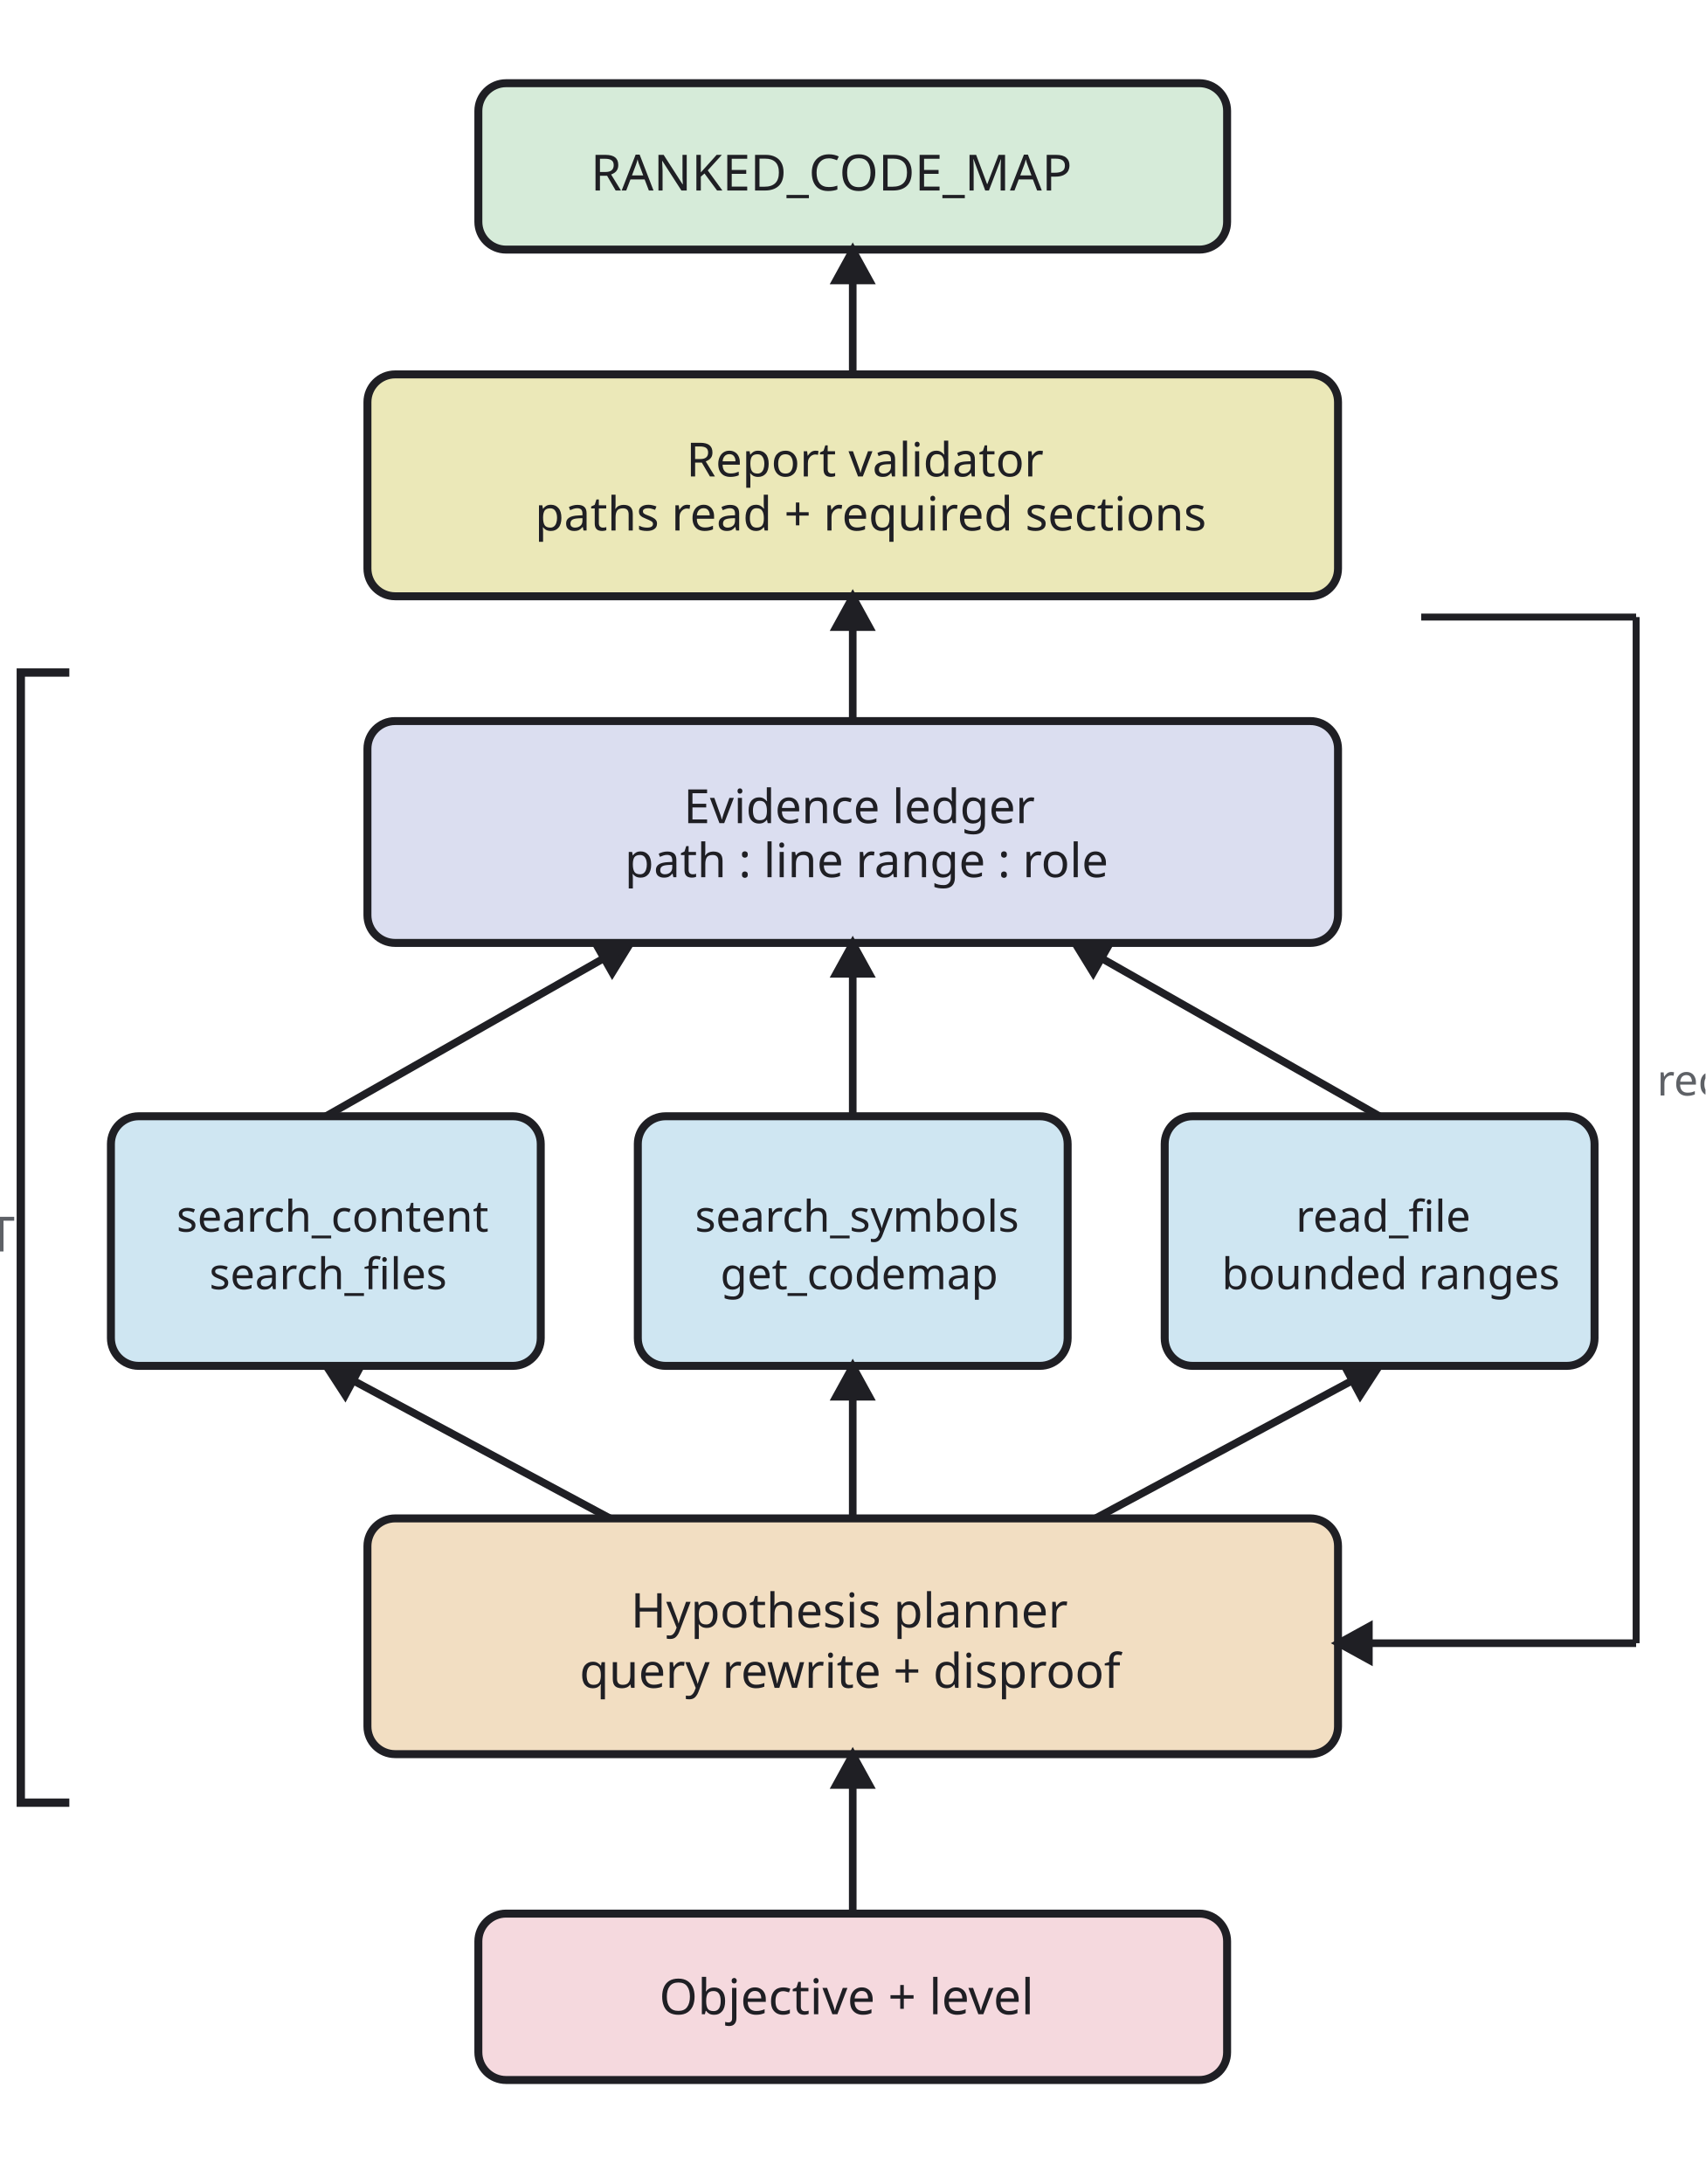
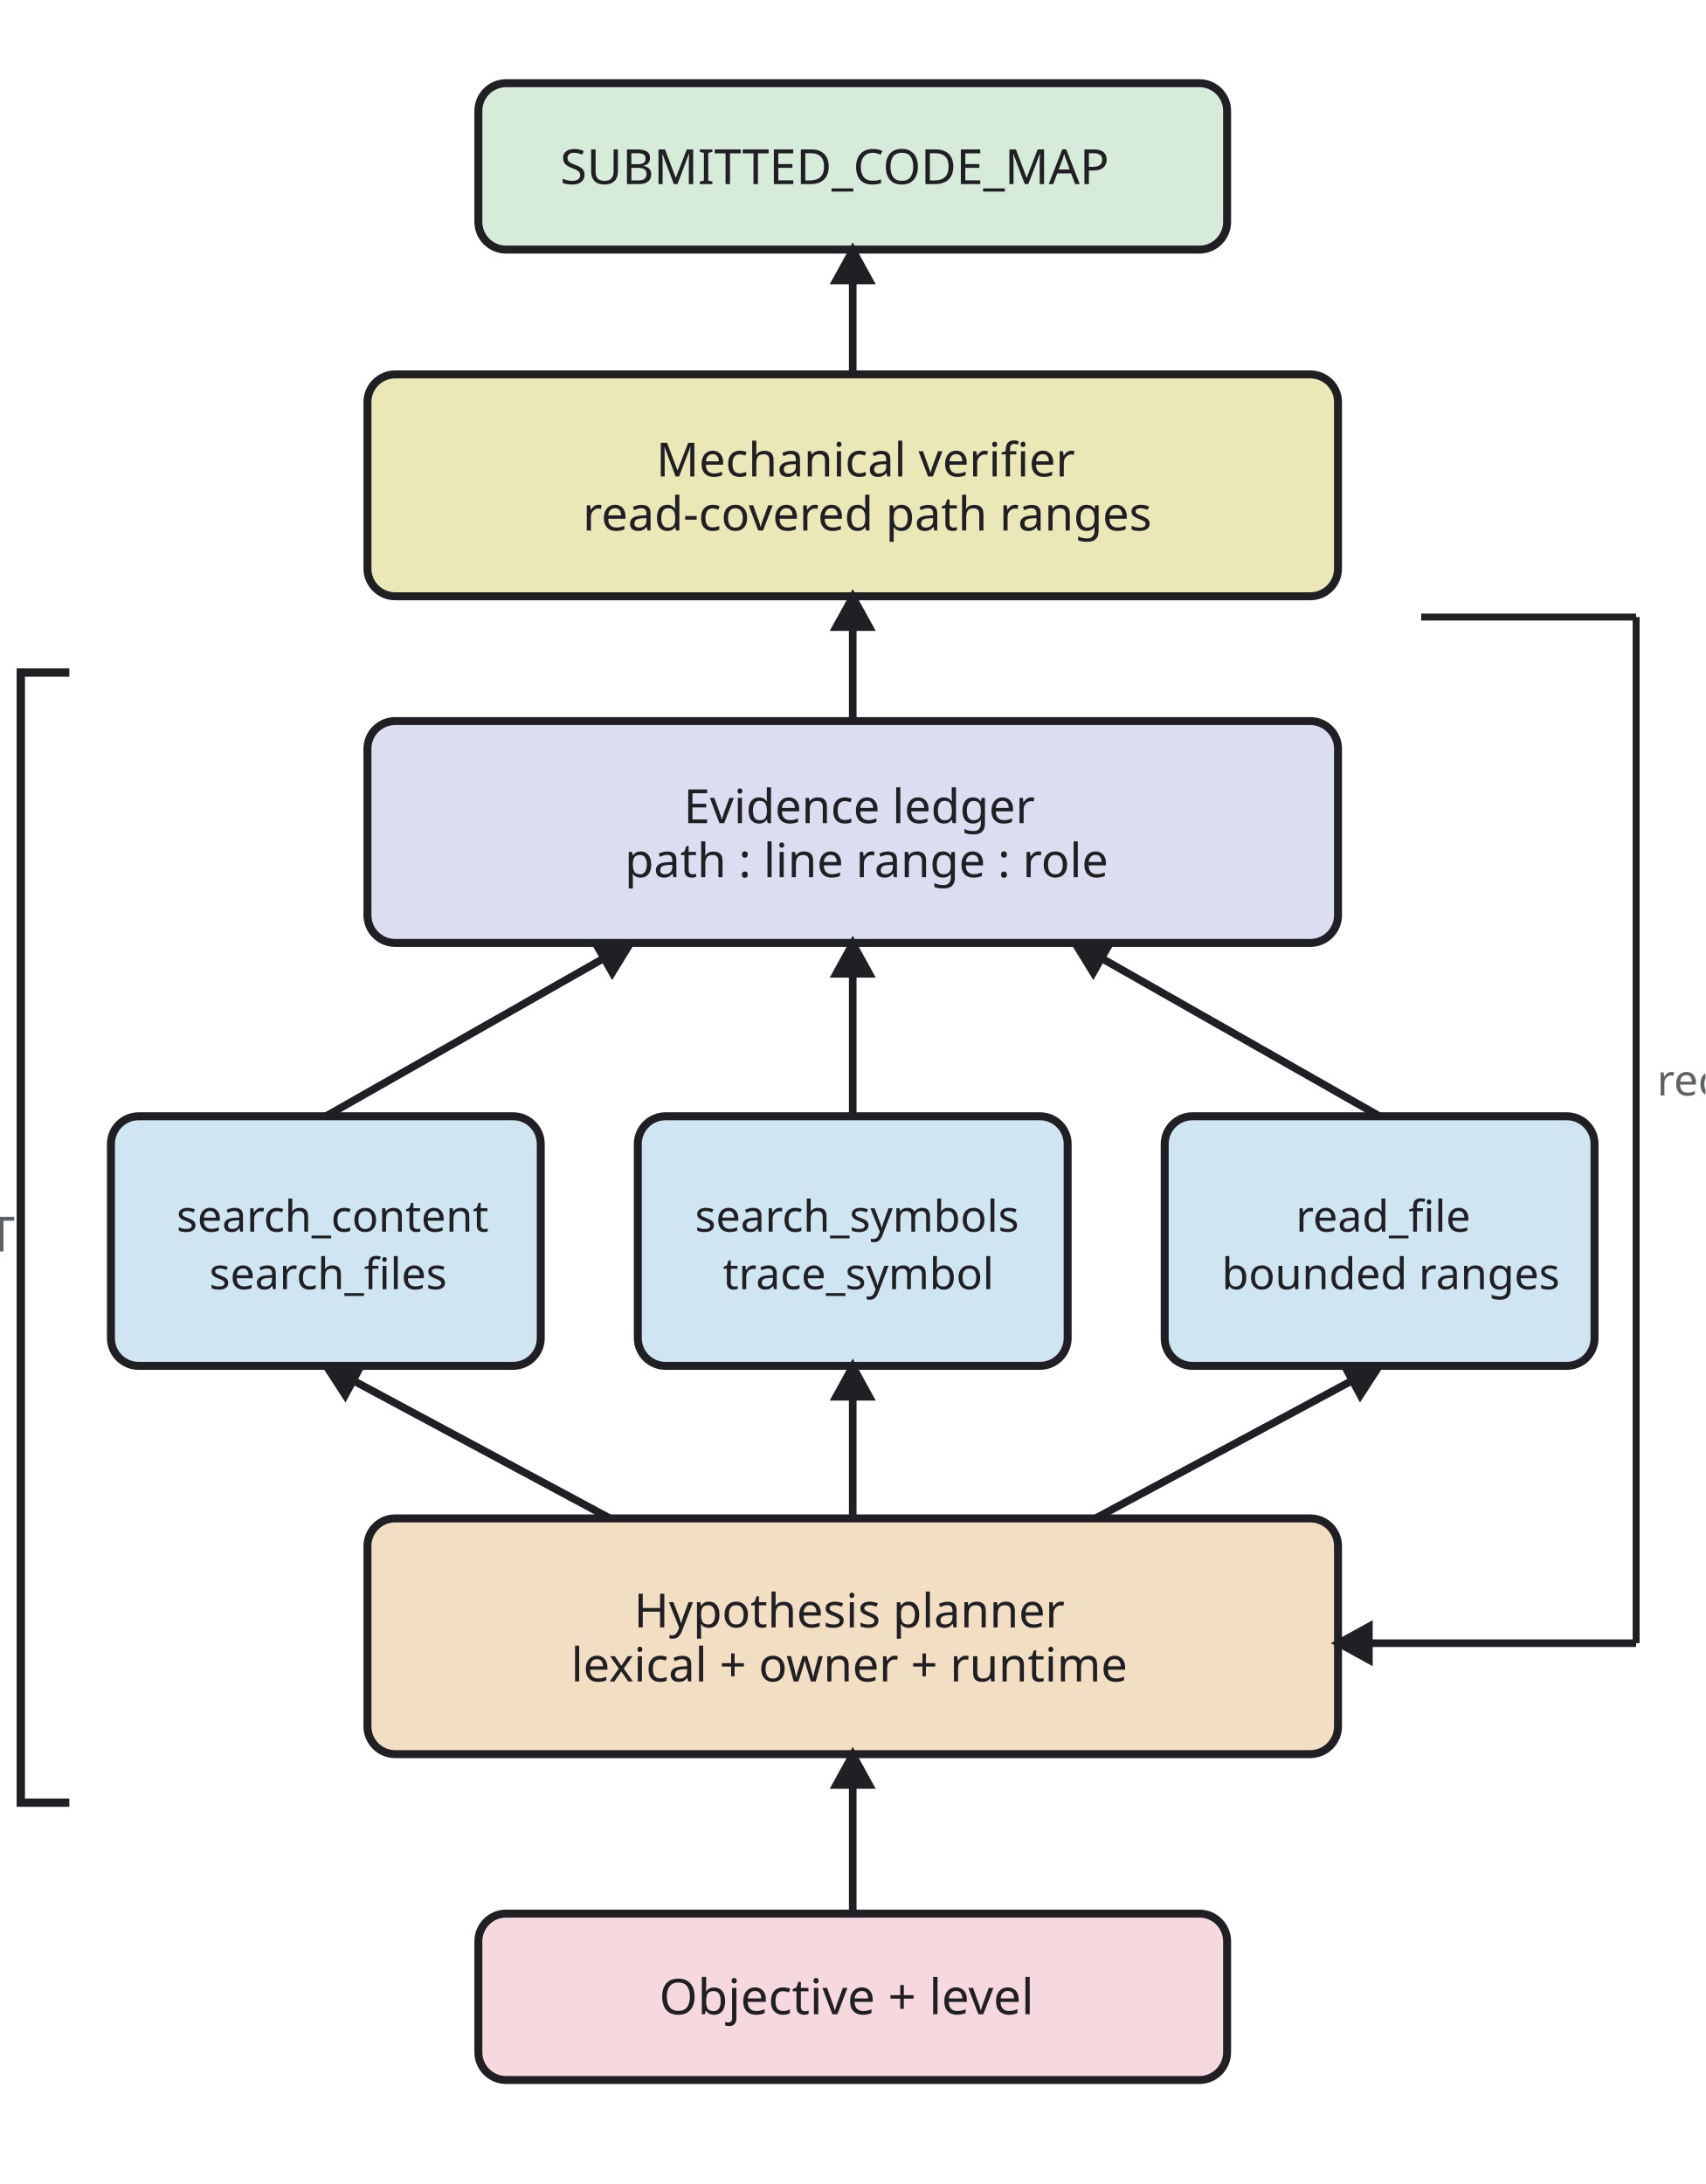
<svg xmlns="http://www.w3.org/2000/svg" width="246" height="315" preserveAspectRatio="xMinYMin meet" viewBox="0 0 246 315" version="1.0" fill-rule="evenodd">
  <clipPath id="clip">
    <rect x="0" y="0" width="246" height="315" />
  </clipPath>
  <g id="group" transform="scale(1,-1) translate(0,-315)" style="clip-path: url(#clip)">
    <g transform="">
      <rect x="69" y="279" width="108" height="24" rx="4" ry="4" style="stroke: rgb(12%,12%,14%); stroke-linecap: butt; stroke-width: 1.15; fill: rgb(84%,92%,85%); fill-rule: evenodd;" />
-       <text x="85.195" y="288.48" style="font-family: ArialEmbedded-Bold; font-size: 7.2px;fill: rgb(12%,12%,14%); stroke:none;" transform="translate(0,576) scale(1,-1)">RANKED_CODE_MAP</text>
+       <text x="80.802" y="288.55" style="font-family: ArialEmbedded-Bold; font-size: 7.0px;fill: rgb(12%,12%,14%); stroke:none;" transform="translate(0,577) scale(1,-1)">SUBMITTED_CODE_MAP</text>
      <rect x="53" y="229" width="140" height="32" rx="4" ry="4" style="stroke: rgb(12%,12%,14%); stroke-linecap: butt; stroke-width: 1.15; fill: rgb(92%,91%,72%); fill-rule: evenodd;" />
-       <text x="98.999" y="246.72" style="font-family: ArialEmbedded; font-size: 6.8px;fill: rgb(12%,12%,14%); stroke:none;" transform="translate(0,493) scale(1,-1)">Report validator</text>
-       <text x="77.166" y="238.52" style="font-family: ArialEmbedded; font-size: 6.8px;fill: rgb(12%,12%,14%); stroke:none;" transform="translate(0,477) scale(1,-1)">paths read + required sections</text>
+       <text x="94.656" y="246.72" style="font-family: ArialEmbedded; font-size: 6.8px;fill: rgb(12%,12%,14%); stroke:none;" transform="translate(0,493) scale(1,-1)">Mechanical verifier</text>
+       <text x="84.064" y="238.52" style="font-family: ArialEmbedded; font-size: 6.8px;fill: rgb(12%,12%,14%); stroke:none;" transform="translate(0,477) scale(1,-1)">read-covered path ranges</text>
      <path d="M 123,261 L 123,279 Z" style="stroke: rgb(12%,12%,14%); stroke-linecap: butt; stroke-width: 1.1;" />
      <polygon points="123 279, 120.525 274.5, 125.475 274.5" style="stroke: rgb(12%,12%,14%); stroke-linecap: butt; stroke-width: 1; fill: rgb(12%,12%,14%); fill-rule: evenodd;" />
      <rect x="53" y="179" width="140" height="32" rx="4" ry="4" style="stroke: rgb(12%,12%,14%); stroke-linecap: butt; stroke-width: 1.15; fill: rgb(86%,87%,94%); fill-rule: evenodd;" />
      <text x="98.617" y="196.72" style="font-family: ArialEmbedded; font-size: 6.8px;fill: rgb(12%,12%,14%); stroke:none;" transform="translate(0,393) scale(1,-1)">Evidence ledger</text>
      <text x="90.112" y="188.52" style="font-family: ArialEmbedded; font-size: 6.8px;fill: rgb(12%,12%,14%); stroke:none;" transform="translate(0,377) scale(1,-1)">path : line range : role</text>
      <path d="M 123,211 L 123,229 Z" style="stroke: rgb(12%,12%,14%); stroke-linecap: butt; stroke-width: 1.1;" />
      <polygon points="123 229, 120.525 224.5, 125.475 224.5" style="stroke: rgb(12%,12%,14%); stroke-linecap: butt; stroke-width: 1; fill: rgb(12%,12%,14%); fill-rule: evenodd;" />
      <rect x="16" y="118" width="62" height="36" rx="4" ry="4" style="stroke: rgb(12%,12%,14%); stroke-linecap: butt; stroke-width: 1.15; fill: rgb(81%,90%,95%); fill-rule: evenodd;" />
      <text x="25.461" y="137.645" style="font-family: ArialEmbedded; font-size: 6.3px;fill: rgb(12%,12%,14%); stroke:none;" transform="translate(0,275) scale(1,-1)">search_content</text>
      <text x="30.192" y="129.945" style="font-family: ArialEmbedded; font-size: 6.3px;fill: rgb(12%,12%,14%); stroke:none;" transform="translate(0,259) scale(1,-1)">search_files</text>
      <rect x="92" y="118" width="62" height="36" rx="4" ry="4" style="stroke: rgb(12%,12%,14%); stroke-linecap: butt; stroke-width: 1.15; fill: rgb(81%,90%,95%); fill-rule: evenodd;" />
      <text x="100.241" y="137.645" style="font-family: ArialEmbedded; font-size: 6.3px;fill: rgb(12%,12%,14%); stroke:none;" transform="translate(0,275) scale(1,-1)">search_symbols</text>
-       <text x="103.911" y="129.945" style="font-family: ArialEmbedded; font-size: 6.3px;fill: rgb(12%,12%,14%); stroke:none;" transform="translate(0,259) scale(1,-1)">get_codemap</text>
+       <text x="104.268" y="129.945" style="font-family: ArialEmbedded; font-size: 6.3px;fill: rgb(12%,12%,14%); stroke:none;" transform="translate(0,259) scale(1,-1)">trace_symbol</text>
      <rect x="168" y="118" width="62" height="36" rx="4" ry="4" style="stroke: rgb(12%,12%,14%); stroke-linecap: butt; stroke-width: 1.15; fill: rgb(81%,90%,95%); fill-rule: evenodd;" />
      <text x="186.917" y="137.645" style="font-family: ArialEmbedded; font-size: 6.3px;fill: rgb(12%,12%,14%); stroke:none;" transform="translate(0,275) scale(1,-1)">read_file</text>
      <text x="176.23" y="129.945" style="font-family: ArialEmbedded; font-size: 6.3px;fill: rgb(12%,12%,14%); stroke:none;" transform="translate(0,259) scale(1,-1)">bounded ranges</text>
      <path d="M 47,154 L 91,179 Z" style="stroke: rgb(12%,12%,14%); stroke-linecap: butt; stroke-width: 1.1;" />
      <polygon points="91 179, 85.865 178.929, 88.31 174.625" style="stroke: rgb(12%,12%,14%); stroke-linecap: butt; stroke-width: 1; fill: rgb(12%,12%,14%); fill-rule: evenodd;" />
      <path d="M 123,154 L 123,179 Z" style="stroke: rgb(12%,12%,14%); stroke-linecap: butt; stroke-width: 1.1;" />
      <polygon points="123 179, 120.525 174.5, 125.475 174.5" style="stroke: rgb(12%,12%,14%); stroke-linecap: butt; stroke-width: 1; fill: rgb(12%,12%,14%); fill-rule: evenodd;" />
      <path d="M 199,154 L 155,179 Z" style="stroke: rgb(12%,12%,14%); stroke-linecap: butt; stroke-width: 1.1;" />
      <polygon points="155 179, 157.69 174.625, 160.135 178.929" style="stroke: rgb(12%,12%,14%); stroke-linecap: butt; stroke-width: 1; fill: rgb(12%,12%,14%); fill-rule: evenodd;" />
      <rect x="53" y="62" width="140" height="34" rx="4" ry="4" style="stroke: rgb(12%,12%,14%); stroke-linecap: butt; stroke-width: 1.15; fill: rgb(95%,87%,76%); fill-rule: evenodd;" />
-       <text x="90.985" y="80.735" style="font-family: ArialEmbedded-Bold; font-size: 6.9px;fill: rgb(12%,12%,14%); stroke:none;" transform="translate(0,161) scale(1,-1)">Hypothesis planner</text>
-       <text x="83.603" y="72.435" style="font-family: ArialEmbedded-Bold; font-size: 6.9px;fill: rgb(12%,12%,14%); stroke:none;" transform="translate(0,144) scale(1,-1)">query rewrite + disproof</text>
+       <text x="91.449" y="80.72" style="font-family: ArialEmbedded-Bold; font-size: 6.8px;fill: rgb(12%,12%,14%); stroke:none;" transform="translate(0,161) scale(1,-1)">Hypothesis planner</text>
+       <text x="82.373" y="72.52" style="font-family: ArialEmbedded-Bold; font-size: 6.8px;fill: rgb(12%,12%,14%); stroke:none;" transform="translate(0,145) scale(1,-1)">lexical + owner + runtime</text>
      <path d="M 88,96 L 47,118 Z" style="stroke: rgb(12%,12%,14%); stroke-linecap: butt; stroke-width: 1.1;" />
      <polygon points="47 118, 49.795 113.691, 52.135 118.053" style="stroke: rgb(12%,12%,14%); stroke-linecap: butt; stroke-width: 1; fill: rgb(12%,12%,14%); fill-rule: evenodd;" />
      <path d="M 123,96 L 123,118 Z" style="stroke: rgb(12%,12%,14%); stroke-linecap: butt; stroke-width: 1.1;" />
      <polygon points="123 118, 120.525 113.5, 125.475 113.5" style="stroke: rgb(12%,12%,14%); stroke-linecap: butt; stroke-width: 1; fill: rgb(12%,12%,14%); fill-rule: evenodd;" />
      <path d="M 158,96 L 199,118 Z" style="stroke: rgb(12%,12%,14%); stroke-linecap: butt; stroke-width: 1.1;" />
      <polygon points="199 118, 193.865 118.053, 196.205 113.691" style="stroke: rgb(12%,12%,14%); stroke-linecap: butt; stroke-width: 1; fill: rgb(12%,12%,14%); fill-rule: evenodd;" />
      <rect x="69" y="15" width="108" height="24" rx="4" ry="4" style="stroke: rgb(12%,12%,14%); stroke-linecap: butt; stroke-width: 1.15; fill: rgb(96%,85%,87%); fill-rule: evenodd;" />
      <text x="95.077" y="24.515" style="font-family: ArialEmbedded-Bold; font-size: 7.1px;fill: rgb(12%,12%,14%); stroke:none;" transform="translate(0,49) scale(1,-1)">Objective + level</text>
      <path d="M 123,39 L 123,62 Z" style="stroke: rgb(12%,12%,14%); stroke-linecap: butt; stroke-width: 1.1;" />
      <polygon points="123 62, 120.525 57.5, 125.475 57.5" style="stroke: rgb(12%,12%,14%); stroke-linecap: butt; stroke-width: 1; fill: rgb(12%,12%,14%); fill-rule: evenodd;" />
      <path d="M 10 55 L 3 55 L 3 218 L 10 218 " style="stroke: rgb(12%,12%,14%); stroke-linecap: butt; stroke-width: 1.2; fill: none; fill-rule: evenodd;" />
      <text x="-9.029" y="134.5" style="font-family: ArialEmbedded; font-size: 7px;fill: rgb(37%,38%,40%); stroke:none;" transform="translate(0,269) scale(1,-1)">1..T</text>
      <path d="M 205,226 L 236,226 Z" style="stroke: rgb(12%,12%,14%); stroke-linecap: butt; stroke-width: 1;" />
      <path d="M 236,226 L 236,78 Z" style="stroke: rgb(12%,12%,14%); stroke-linecap: butt; stroke-width: 1;" />
      <path d="M 236,78 L 193,78 Z" style="stroke: rgb(12%,12%,14%); stroke-linecap: butt; stroke-width: 1.1;" />
      <polygon points="193 78, 197.5 75.525, 197.5 80.475" style="stroke: rgb(12%,12%,14%); stroke-linecap: butt; stroke-width: 1; fill: rgb(12%,12%,14%); fill-rule: evenodd;" />
      <text x="239" y="157" style="font-family: ArialEmbedded; font-size: 6.2px;fill: rgb(37%,38%,40%); stroke:none;" transform="translate(0,314) scale(1,-1)">recover</text>
    </g>
  </g>
</svg>
